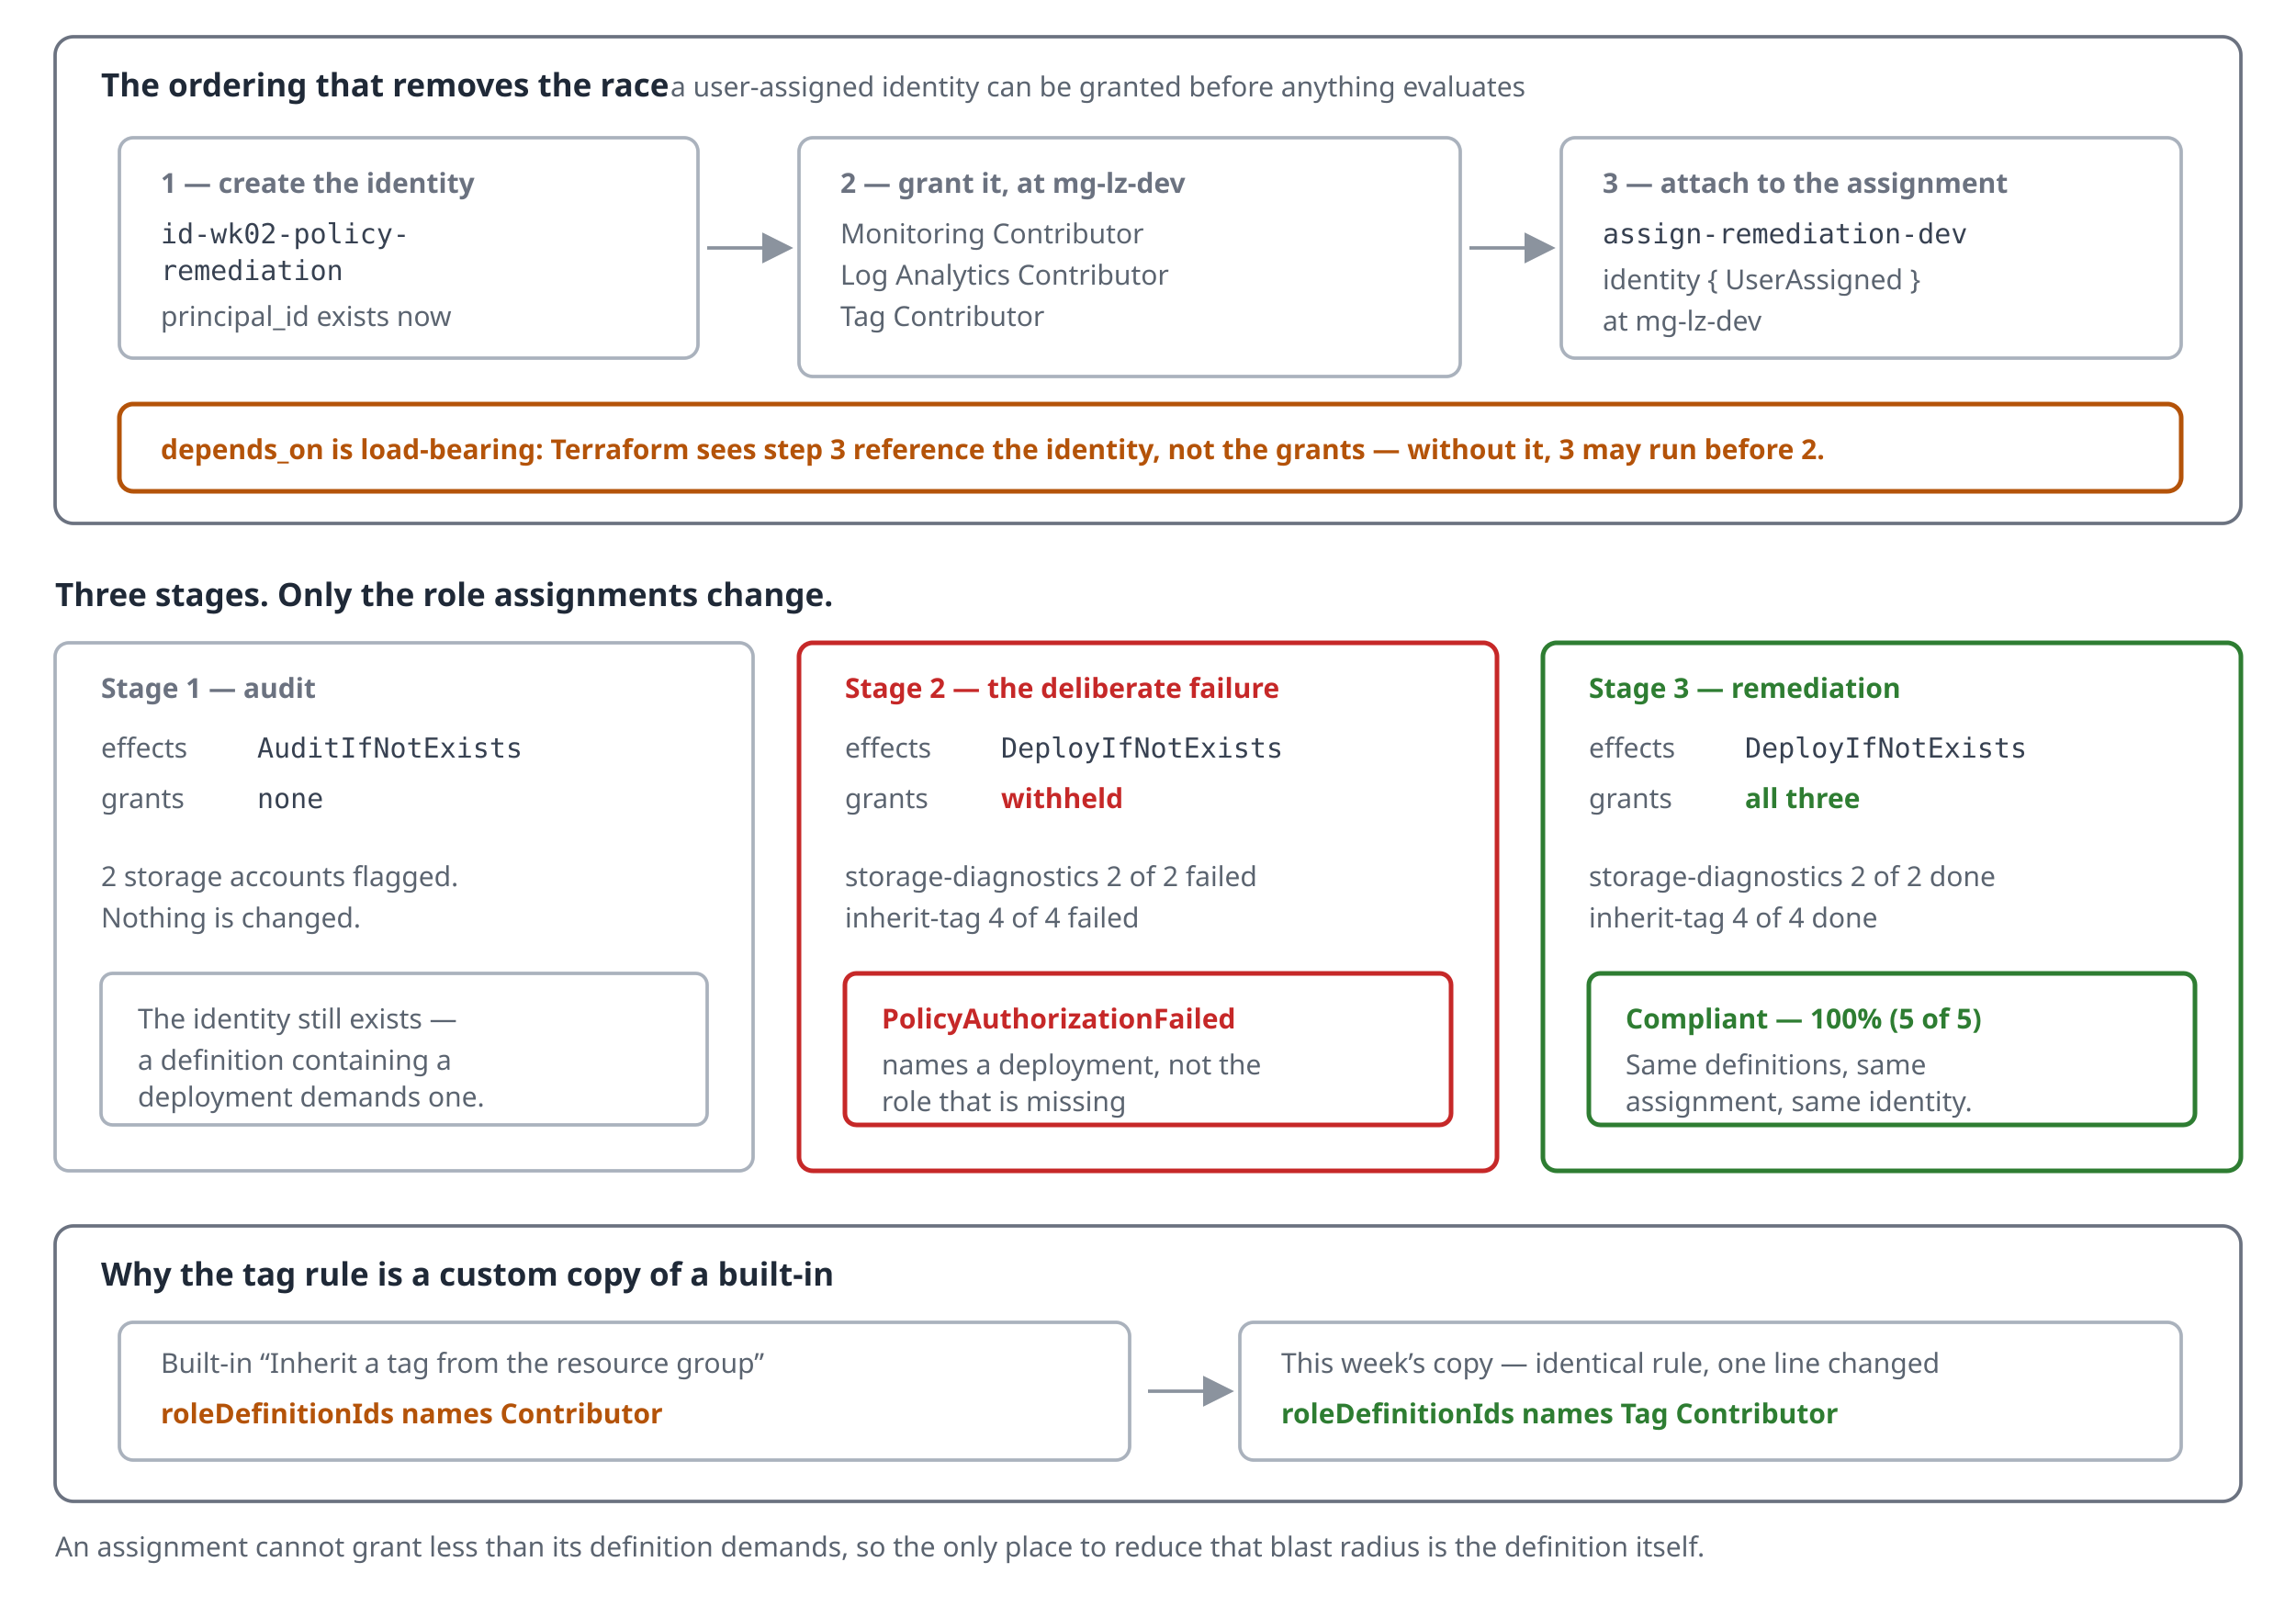
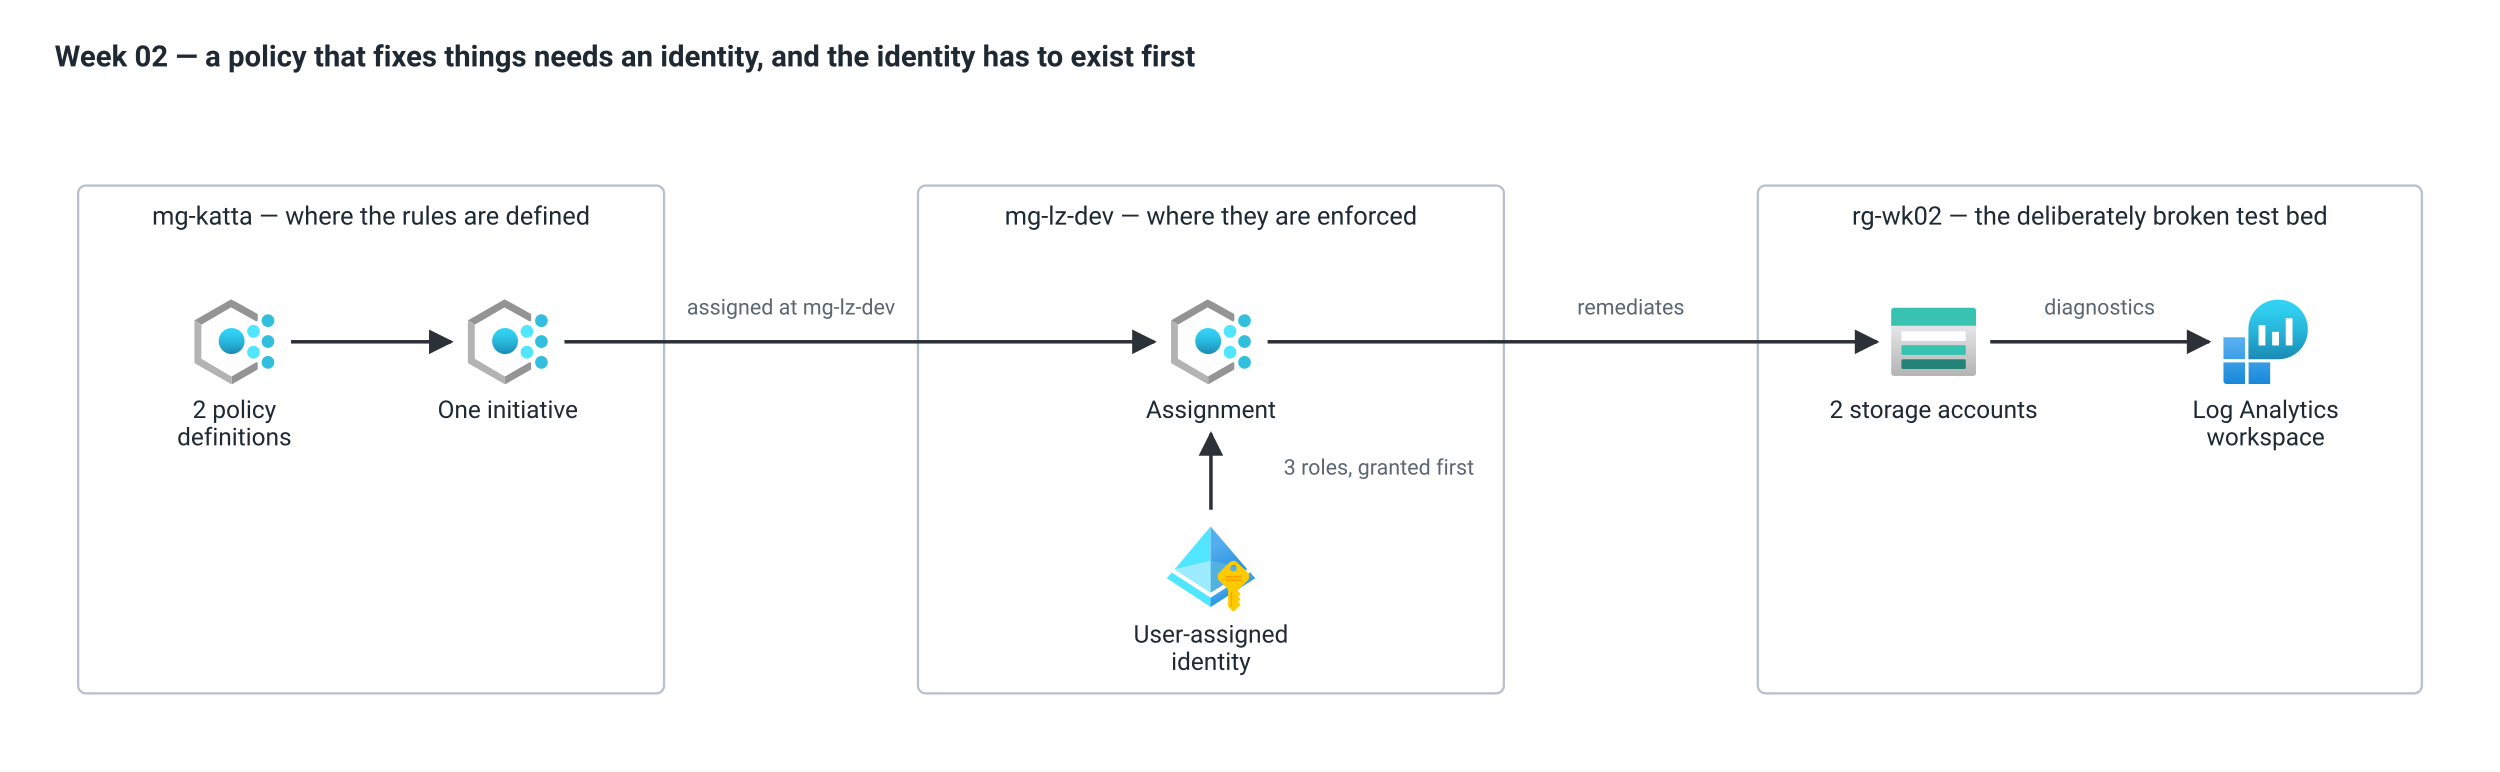
- <svg xmlns="http://www.w3.org/2000/svg" style="width:100%;height:auto" viewBox="0 0 1000 700" width="100%" role="img" aria-label="Week 2 architecture: the ordering that removes the remediation race, and the three stages. First a user-assigned identity is created so its principal ID exists, then three role assignments are granted to it at the dev landing zone management group, then it is attached to the policy assignment, with depends_on forcing that order. Below, three stages: audit with no grants changes nothing, deployIfNotExists with no grants fails every deployment, and deployIfNotExists with the three grants remediates everything to fully compliant.">
-   <style>
-     /* Every colour here is fixed. blog.js re-parents this SVG into a lightbox
-        with its own colour context, so a diagram that inherits colour from its
-        surroundings washes out to near-invisible there while looking correct
-        inline. Depending on nothing outside this file is what makes it render
-        the same inline, in the lightbox, and in either theme. */
-     .b    { fill: none; stroke: #aab2bd; stroke-width: 1.5; }
-     .bx   { fill: none; stroke: #6b7280; stroke-width: 1.5; }
-     .t    { fill: #1f2937; font: 600 14px system-ui, sans-serif; }
-     .s    { fill: #5b6470; font: 400 12px system-ui, sans-serif; }
-     .m    { fill: #374151; font: 400 12px ui-monospace, monospace; }
-     .n    { fill: #6b7280; font: 600 12px system-ui, sans-serif; }
-     .ar   { stroke: #8b939e; stroke-width: 1.5; fill: none; }
-     .fail { fill: none; stroke: #c62828; stroke-width: 2; }
-     .failt{ fill: #c62828; font: 600 12px system-ui, sans-serif; }
-     .okb  { fill: none; stroke: #2e7d32; stroke-width: 2; }
-     .okt  { fill: #2e7d32; font: 600 12px system-ui, sans-serif; }
-     .warn { fill: none; stroke: #b45309; stroke-width: 2; }
-     .warnt{ fill: #b45309; font: 600 12px system-ui, sans-serif; }
-   </style>
+ <svg xmlns="http://www.w3.org/2000/svg" viewBox="0 0 1280 395" width="1280" height="395" role="img" aria-label="Architecture diagram. At the mg-katta management group, two policy definitions — a deployIfNotExists rule and a modify rule — are bundled into one initiative. The initiative is assigned at the mg-lz-dev management group, and that assignment carries a user-assigned managed identity which holds three role assignments at mg-lz-dev. Acting through that identity, remediation reaches the test bed resource group, where two deliberately non-compliant storage accounts have diagnostic settings deployed pointing at a Log Analytics workspace, and inherit a cost-center tag from their resource group.">
  <defs>
-     <marker id="a2" markerWidth="9" markerHeight="9" refX="8" refY="4.5" orient="auto">
-       <path d="M0,0 L9,4.5 L0,9 z" fill="#8b939e" />
+     <marker id="arw" viewBox="0 0 10 10" refX="9" refY="5" markerWidth="7" markerHeight="7" orient="auto-start-reverse">
+       <path d="M0,0 L10,5 L0,10 z" fill="#2b3137" />
    </marker>
  </defs>
-   <rect x="0" y="0" width="1000" height="700" fill="#ffffff" />
-   <rect class="bx" x="24" y="16" width="952" height="212" rx="8" />
-   <text class="t" x="44" y="42">The ordering that removes the race</text>
-   <text class="s" x="292" y="42">a user-assigned identity can be granted before anything evaluates</text>
-   <rect class="b" x="52" y="60" width="252" height="96" rx="6" />
-   <text class="n" x="70" y="84">1 — create the identity</text>
-   <text class="m" x="70" y="106">id-wk02-policy-</text>
-   <text class="m" x="70" y="122">remediation</text>
-   <text class="s" x="70" y="142">principal_id exists now</text>
-   <path class="ar" d="M308,108 L344,108" marker-end="url(#a2)" />
-   <rect class="b" x="348" y="60" width="288" height="104" rx="6" />
-   <text class="n" x="366" y="84">2 — grant it, at mg-lz-dev</text>
-   <text class="s" x="366" y="106">Monitoring Contributor</text>
-   <text class="s" x="366" y="124">Log Analytics Contributor</text>
-   <text class="s" x="366" y="142">Tag Contributor</text>
-   <path class="ar" d="M640,108 L676,108" marker-end="url(#a2)" />
-   <rect class="b" x="680" y="60" width="270" height="96" rx="6" />
-   <text class="n" x="698" y="84">3 — attach to the assignment</text>
-   <text class="m" x="698" y="106">assign-remediation-dev</text>
-   <text class="s" x="698" y="126">identity { UserAssigned }</text>
-   <text class="s" x="698" y="144">at mg-lz-dev</text>
-   <rect class="warn" x="52" y="176" width="898" height="38" rx="6" />
-   <text class="warnt" x="70" y="200">depends_on is load-bearing: Terraform sees step 3 reference the identity, not the grants — without it, 3 may run before 2.</text>
-   <text class="t" x="24" y="264">Three stages. Only the role assignments change.</text>
-   <rect class="b" x="24" y="280" width="304" height="230" rx="6" />
-   <text class="n" x="44" y="304">Stage 1 — audit</text>
-   <text class="s" x="44" y="330">effects</text>
-   <text class="m" x="112" y="330">AuditIfNotExists</text>
-   <text class="s" x="44" y="352">grants</text>
-   <text class="m" x="112" y="352">none</text>
-   <text class="s" x="44" y="386">2 storage accounts flagged.</text>
-   <text class="s" x="44" y="404">Nothing is changed.</text>
-   <rect class="b" x="44" y="424" width="264" height="66" rx="5" />
-   <text class="s" x="60" y="448">The identity still exists —</text>
-   <text class="s" x="60" y="466">a definition containing a</text>
-   <text class="s" x="60" y="482">deployment demands one.</text>
-   <rect class="fail" x="348" y="280" width="304" height="230" rx="6" />
-   <text class="failt" x="368" y="304">Stage 2 — the deliberate failure</text>
-   <text class="s" x="368" y="330">effects</text>
-   <text class="m" x="436" y="330">DeployIfNotExists</text>
-   <text class="s" x="368" y="352">grants</text>
-   <text class="failt" x="436" y="352">withheld</text>
-   <text class="s" x="368" y="386">storage-diagnostics  2 of 2 failed</text>
-   <text class="s" x="368" y="404">inherit-tag  4 of 4 failed</text>
-   <rect class="fail" x="368" y="424" width="264" height="66" rx="5" />
-   <text class="failt" x="384" y="448">PolicyAuthorizationFailed</text>
-   <text class="s" x="384" y="468">names a deployment, not the</text>
-   <text class="s" x="384" y="484">role that is missing</text>
-   <rect class="okb" x="672" y="280" width="304" height="230" rx="6" />
-   <text class="okt" x="692" y="304">Stage 3 — remediation</text>
-   <text class="s" x="692" y="330">effects</text>
-   <text class="m" x="760" y="330">DeployIfNotExists</text>
-   <text class="s" x="692" y="352">grants</text>
-   <text class="okt" x="760" y="352">all three</text>
-   <text class="s" x="692" y="386">storage-diagnostics  2 of 2 done</text>
-   <text class="s" x="692" y="404">inherit-tag  4 of 4 done</text>
-   <rect class="okb" x="692" y="424" width="264" height="66" rx="5" />
-   <text class="okt" x="708" y="448">Compliant — 100% (5 of 5)</text>
-   <text class="s" x="708" y="468">Same definitions, same</text>
-   <text class="s" x="708" y="484">assignment, same identity.</text>
-   <rect class="bx" x="24" y="534" width="952" height="120" rx="8" />
-   <text class="t" x="44" y="560">Why the tag rule is a custom copy of a built-in</text>
-   <rect class="b" x="52" y="576" width="440" height="60" rx="6" />
-   <text class="s" x="70" y="598">Built-in “Inherit a tag from the resource group”</text>
-   <text class="warnt" x="70" y="620">roleDefinitionIds names Contributor</text>
-   <path class="ar" d="M500,606 L536,606" marker-end="url(#a2)" />
-   <rect class="b" x="540" y="576" width="410" height="60" rx="6" />
-   <text class="s" x="558" y="598">This week’s copy — identical rule, one line changed</text>
-   <text class="okt" x="558" y="620">roleDefinitionIds names Tag Contributor</text>
-   <text class="s" x="24" y="678">An assignment cannot grant less than its definition demands, so the only place to reduce that blast radius is the definition itself.</text>
+   <rect x="0" y="0" width="1280" height="395" fill="#ffffff" />
+   <text x="28" y="34" font-family="-apple-system, BlinkMacSystemFont, Segoe UI, Roboto, Helvetica, Arial, sans-serif" font-size="15" font-weight="700" fill="#1f2933">Week 02 — a policy that fixes things needs an identity, and the identity has to exist first</text>
+   <rect x="40" y="95" width="300" height="260" rx="4" fill="#ffffff" stroke="#b9c2cc" stroke-width="1.2" />
+   <text x="190.0" y="115" font-family="-apple-system, BlinkMacSystemFont, Segoe UI, Roboto, Helvetica, Arial, sans-serif" font-size="13" fill="#1f2933" text-anchor="middle">mg-katta — where the rules are defined</text>
+   <rect x="470" y="95" width="300" height="260" rx="4" fill="#ffffff" stroke="#b9c2cc" stroke-width="1.2" />
+   <text x="620.0" y="115" font-family="-apple-system, BlinkMacSystemFont, Segoe UI, Roboto, Helvetica, Arial, sans-serif" font-size="13" fill="#1f2933" text-anchor="middle">mg-lz-dev — where they are enforced</text>
+   <rect x="900" y="95" width="340" height="260" rx="4" fill="#ffffff" stroke="#b9c2cc" stroke-width="1.2" />
+   <text x="1070.0" y="115" font-family="-apple-system, BlinkMacSystemFont, Segoe UI, Roboto, Helvetica, Arial, sans-serif" font-size="13" fill="#1f2933" text-anchor="middle">rg-wk02 — the deliberately broken test bed</text>
+   <path d="M149.0,175.0 L231.0,175.0" fill="none" stroke="#2b3137" stroke-width="1.8" marker-end="url(#arw)" />
+   <path d="M289.0,175.0 L591.0,175.0" fill="none" stroke="#2b3137" stroke-width="1.8" marker-end="url(#arw)" />
+   <text x="405" y="161" font-family="-apple-system, BlinkMacSystemFont, Segoe UI, Roboto, Helvetica, Arial, sans-serif" font-size="11" fill="#5b6670" text-anchor="middle">assigned at mg-lz-dev</text>
+   <path d="M620.0,261.0 L620.0,222.0" fill="none" stroke="#2b3137" stroke-width="1.8" marker-end="url(#arw)" />
+   <text x="706" y="243" font-family="-apple-system, BlinkMacSystemFont, Segoe UI, Roboto, Helvetica, Arial, sans-serif" font-size="11" fill="#5b6670" text-anchor="middle">3 roles, granted first</text>
+   <path d="M649.0,175.0 L961.0,175.0" fill="none" stroke="#2b3137" stroke-width="1.8" marker-end="url(#arw)" />
+   <text x="835" y="161" font-family="-apple-system, BlinkMacSystemFont, Segoe UI, Roboto, Helvetica, Arial, sans-serif" font-size="11" fill="#5b6670" text-anchor="middle">remediates</text>
+   <path d="M1019.0,175.0 L1131.0,175.0" fill="none" stroke="#2b3137" stroke-width="1.8" marker-end="url(#arw)" />
+   <text x="1075" y="161" font-family="-apple-system, BlinkMacSystemFont, Segoe UI, Roboto, Helvetica, Arial, sans-serif" font-size="11" fill="#5b6670" text-anchor="middle">diagnostics</text>
+   <g transform="translate(97.0,152.0) scale(2.555556)">
+     <defs>
+       <linearGradient id="n0i0" x1="8.45" y1="11.47" x2="8.45" y2="6.24" gradientUnits="userSpaceOnUse">
+         <stop offset="0" stop-color="#198ab3" />
+         <stop offset="0.16" stop-color="#1f9ac2" />
+         <stop offset="0.5" stop-color="#29bade" />
+         <stop offset="0.8" stop-color="#30cdef" />
+         <stop offset="1" stop-color="#32d4f5" />
+       </linearGradient>
+     </defs>
+     <ellipse cx="8.45" cy="8.85" rx="2.6" ry="2.61" fill="url(#n0i0)" />
+     <ellipse cx="15.73" cy="4.77" rx="1.27" ry="1.28" fill="#32bedd" />
+     <ellipse cx="15.73" cy="8.95" rx="1.27" ry="1.28" fill="#32bedd" />
+     <ellipse cx="15.73" cy="13.12" rx="1.27" ry="1.28" fill="#32bedd" />
+     <ellipse cx="12.83" cy="6.91" rx="1.27" ry="1.28" fill="#50e6ff" />
+     <ellipse cx="12.83" cy="11.09" rx="1.27" ry="1.28" fill="#50e6ff" />
+     <path d="M2.41,5.58A.24.24,0,0,1,2.5,5.5L8.32,2.11c.08,0,5,2.78,5,2.78a.24.24,0,0,0,.36-.21V3.59a.24.24,0,0,0-.12-.21S8.4.46,8.33.5L1.11,4.64,1,4.72Z" fill="#949494" />
+     <path d="M13.3,13.14,8.56,15.87a.35.35,0,0,1-.11,0v1.6a.2.2,0,0,0,.11,0l5-2.86a.24.24,0,0,0,.12-.2V13.35A.24.24,0,0,0,13.3,13.14Z" fill="#949494" />
+     <path d="M8.45,15.9a.31.31,0,0,1-.13,0L2.5,12.47a.22.22,0,0,1-.12-.2V5.7a.27.27,0,0,1,0-.12L1,4.72a.28.28,0,0,0,0,.13v8.27a.24.24,0,0,0,.11.21l7.22,4.14a.24.24,0,0,0,.12,0Z" fill="#b3b3b3" />
+   </g>
+   <text x="120" y="214.0" font-family="-apple-system, BlinkMacSystemFont, Segoe UI, Roboto, Helvetica, Arial, sans-serif" font-size="12.5" fill="#1f2933" text-anchor="middle">2 policy</text>
+   <text x="120" y="228.0" font-family="-apple-system, BlinkMacSystemFont, Segoe UI, Roboto, Helvetica, Arial, sans-serif" font-size="12.5" fill="#1f2933" text-anchor="middle">definitions</text>
+   <g transform="translate(237.0,152.0) scale(2.555556)">
+     <defs>
+       <linearGradient id="n1i0" x1="8.45" y1="11.47" x2="8.45" y2="6.24" gradientUnits="userSpaceOnUse">
+         <stop offset="0" stop-color="#198ab3" />
+         <stop offset="0.16" stop-color="#1f9ac2" />
+         <stop offset="0.5" stop-color="#29bade" />
+         <stop offset="0.8" stop-color="#30cdef" />
+         <stop offset="1" stop-color="#32d4f5" />
+       </linearGradient>
+     </defs>
+     <ellipse cx="8.45" cy="8.85" rx="2.6" ry="2.61" fill="url(#n1i0)" />
+     <ellipse cx="15.73" cy="4.77" rx="1.27" ry="1.28" fill="#32bedd" />
+     <ellipse cx="15.73" cy="8.95" rx="1.27" ry="1.28" fill="#32bedd" />
+     <ellipse cx="15.73" cy="13.12" rx="1.27" ry="1.28" fill="#32bedd" />
+     <ellipse cx="12.83" cy="6.91" rx="1.27" ry="1.28" fill="#50e6ff" />
+     <ellipse cx="12.83" cy="11.09" rx="1.27" ry="1.28" fill="#50e6ff" />
+     <path d="M2.41,5.58A.24.24,0,0,1,2.5,5.5L8.32,2.11c.08,0,5,2.78,5,2.78a.24.24,0,0,0,.36-.21V3.59a.24.24,0,0,0-.12-.21S8.4.46,8.33.5L1.11,4.64,1,4.72Z" fill="#949494" />
+     <path d="M13.3,13.14,8.56,15.87a.35.35,0,0,1-.11,0v1.6a.2.2,0,0,0,.11,0l5-2.86a.24.24,0,0,0,.12-.2V13.35A.24.24,0,0,0,13.3,13.14Z" fill="#949494" />
+     <path d="M8.45,15.9a.31.31,0,0,1-.13,0L2.5,12.47a.22.22,0,0,1-.12-.2V5.7a.27.27,0,0,1,0-.12L1,4.72a.28.28,0,0,0,0,.13v8.27a.24.24,0,0,0,.11.21l7.22,4.14a.24.24,0,0,0,.12,0Z" fill="#b3b3b3" />
+   </g>
+   <text x="260" y="214.0" font-family="-apple-system, BlinkMacSystemFont, Segoe UI, Roboto, Helvetica, Arial, sans-serif" font-size="12.5" fill="#1f2933" text-anchor="middle">One initiative</text>
+   <g transform="translate(597.0,152.0) scale(2.555556)">
+     <defs>
+       <linearGradient id="n2i0" x1="8.45" y1="11.47" x2="8.45" y2="6.24" gradientUnits="userSpaceOnUse">
+         <stop offset="0" stop-color="#198ab3" />
+         <stop offset="0.16" stop-color="#1f9ac2" />
+         <stop offset="0.5" stop-color="#29bade" />
+         <stop offset="0.8" stop-color="#30cdef" />
+         <stop offset="1" stop-color="#32d4f5" />
+       </linearGradient>
+     </defs>
+     <ellipse cx="8.45" cy="8.85" rx="2.6" ry="2.61" fill="url(#n2i0)" />
+     <ellipse cx="15.73" cy="4.77" rx="1.27" ry="1.28" fill="#32bedd" />
+     <ellipse cx="15.73" cy="8.95" rx="1.27" ry="1.28" fill="#32bedd" />
+     <ellipse cx="15.73" cy="13.12" rx="1.27" ry="1.28" fill="#32bedd" />
+     <ellipse cx="12.83" cy="6.91" rx="1.27" ry="1.28" fill="#50e6ff" />
+     <ellipse cx="12.83" cy="11.09" rx="1.27" ry="1.28" fill="#50e6ff" />
+     <path d="M2.41,5.58A.24.24,0,0,1,2.5,5.5L8.32,2.11c.08,0,5,2.78,5,2.78a.24.24,0,0,0,.36-.21V3.59a.24.24,0,0,0-.12-.21S8.4.46,8.33.5L1.11,4.64,1,4.72Z" fill="#949494" />
+     <path d="M13.3,13.14,8.56,15.87a.35.35,0,0,1-.11,0v1.6a.2.2,0,0,0,.11,0l5-2.86a.24.24,0,0,0,.12-.2V13.35A.24.24,0,0,0,13.3,13.14Z" fill="#949494" />
+     <path d="M8.45,15.9a.31.31,0,0,1-.13,0L2.5,12.47a.22.22,0,0,1-.12-.2V5.7a.27.27,0,0,1,0-.12L1,4.72a.28.28,0,0,0,0,.13v8.27a.24.24,0,0,0,.11.21l7.22,4.14a.24.24,0,0,0,.12,0Z" fill="#b3b3b3" />
+   </g>
+   <text x="620" y="214.0" font-family="-apple-system, BlinkMacSystemFont, Segoe UI, Roboto, Helvetica, Arial, sans-serif" font-size="12.5" fill="#1f2933" text-anchor="middle">Assignment</text>
+   <g transform="translate(597.0,267.0) scale(2.555556)">
+     <defs>
+       <linearGradient id="n3i3" x1="13.18" y1="13.01" x2="8.63" y2="4.38" gradientUnits="userSpaceOnUse">
+         <stop offset="0" stop-color="#1988d9" />
+         <stop offset="0.9" stop-color="#54aef0" />
+       </linearGradient>
+       <linearGradient id="n3i0" x1="11.22" y1="10.5" x2="14.37" y2="15.93" gradientUnits="userSpaceOnUse">
+         <stop offset="0.1" stop-color="#54aef0" />
+         <stop offset="0.29" stop-color="#4fabee" />
+         <stop offset="0.51" stop-color="#41a2e9" />
+         <stop offset="0.74" stop-color="#2a93e0" />
+         <stop offset="0.88" stop-color="#1988d9" />
+       </linearGradient>
+     </defs>
+     <g>
+       <polygon points="1.15 10.22 8.93 15.27 16.85 10.21 17.85 11.36 8.93 17.11 0.15 11.37 1.15 10.22" fill="#50e6ff" />
+       <polygon points="1.73 9.58 8.93 1 16.28 9.59 8.93 14.23 1.73 9.58" fill="#fff" />
+       <polygon points="8.93 1 8.93 14.23 1.73 9.58 8.93 1" fill="#50e6ff" />
+       <polygon points="8.93 1 8.93 14.23 16.28 9.59 8.93 1" fill="url(#n3i3)" />
+       <polygon points="8.93 7.83 16.28 9.59 8.93 14.23 8.93 7.83" fill="#53b1e0" />
+       <polygon points="8.93 14.23 1.73 9.58 8.93 7.83 8.93 14.23" fill="#9cebff" />
+       <polygon points="8.93 17.11 17.85 11.36 16.85 10.21 8.93 15.27 8.93 17.11" fill="url(#n3i0)" />
+       <g>
+         <path id="n3i4" d="M16.32,11.88a1.16,1.16,0,0,0,0-1.65h0l-2-2a1.16,1.16,0,0,0-1.64,0h0l-2,2a1.18,1.18,0,0,0,0,1.65l1.67,1.67a.32.32,0,0,1,.09.23v3.1a.36.36,0,0,0,.12.28l.76.76a.25.25,0,0,0,.37,0l.73-.73h0l.44-.44a.15.15,0,0,0,0-.21l-.31-.31a.16.16,0,0,1,0-.24l.31-.31a.16.16,0,0,0,0-.22l-.31-.31a.15.15,0,0,1,0-.23l.31-.32a.15.15,0,0,0,0-.21l-.44-.44v-.16ZM13.5,8.71a.66.66,0,1,1-.66.66.66.66,0,0,1,.66-.66Z" fill="#ffca00" />
+         <path id="n3i5" d="M13,17h0a.14.14,0,0,0,.24-.11V14.33a.16.16,0,0,0-.06-.13h0a.14.14,0,0,0-.22.13v2.51A.15.15,0,0,0,13,17Z" fill="#ff9300" opacity="0.75" />
+         <rect id="n3i1" x="11.9" y="10.9" width="3.29" height="0.39" rx="0.18" fill="#ff9300" opacity="0.75" />
+         <rect id="n3i2" x="11.9" y="11.53" width="3.29" height="0.39" rx="0.18" fill="#ff9300" opacity="0.75" />
+       </g>
+     </g>
+   </g>
+   <text x="620" y="329.0" font-family="-apple-system, BlinkMacSystemFont, Segoe UI, Roboto, Helvetica, Arial, sans-serif" font-size="12.5" fill="#1f2933" text-anchor="middle">User-assigned</text>
+   <text x="620" y="343.0" font-family="-apple-system, BlinkMacSystemFont, Segoe UI, Roboto, Helvetica, Arial, sans-serif" font-size="12.5" fill="#1f2933" text-anchor="middle">identity</text>
+   <g transform="translate(967.0,152.0) scale(2.555556)">
+     <defs>
+       <linearGradient id="n4i0" x1="9" y1="15.83" x2="9" y2="5.79" gradientUnits="userSpaceOnUse">
+         <stop offset="0" stop-color="#b3b3b3" />
+         <stop offset="0.26" stop-color="#c1c1c1" />
+         <stop offset="1" stop-color="#e6e6e6" />
+       </linearGradient>
+     </defs>
+     <path d="M.5,5.79h17a0,0,0,0,1,0,0v9.48a.57.57,0,0,1-.57.57H1.07a.57.57,0,0,1-.57-.57V5.79A0,0,0,0,1,.5,5.79Z" fill="url(#n4i0)" />
+     <path d="M1.07,2.17H16.93a.57.57,0,0,1,.57.57V5.79a0,0,0,0,1,0,0H.5a0,0,0,0,1,0,0V2.73A.57.57,0,0,1,1.07,2.17Z" fill="#37c2b1" />
+     <path d="M2.81,6.89H15.18a.27.27,0,0,1,.26.27v1.4a.27.27,0,0,1-.26.27H2.81a.27.27,0,0,1-.26-.27V7.16A.27.27,0,0,1,2.81,6.89Z" fill="#fff" />
+     <path d="M2.82,9.68H15.19a.27.27,0,0,1,.26.27v1.41a.27.27,0,0,1-.26.27H2.82a.27.27,0,0,1-.26-.27V10A.27.27,0,0,1,2.82,9.68Z" fill="#37c2b1" />
+     <path d="M2.82,12.5H15.19a.27.27,0,0,1,.26.27v1.41a.27.27,0,0,1-.26.27H2.82a.27.27,0,0,1-.26-.27V12.77A.27.27,0,0,1,2.82,12.5Z" fill="#258277" />
+   </g>
+   <text x="990" y="214.0" font-family="-apple-system, BlinkMacSystemFont, Segoe UI, Roboto, Helvetica, Arial, sans-serif" font-size="12.5" fill="#1f2933" text-anchor="middle">2 storage accounts</text>
+   <g transform="translate(1137.0,152.0) scale(2.555556)">
+     <defs>
+       <linearGradient id="n5i0" x1="5.23" y1="17.45" x2="5.23" y2="8.09" gradientUnits="userSpaceOnUse">
+         <stop offset="0" stop-color="#1988d9" />
+         <stop offset="0.9" stop-color="#54aef0" />
+       </linearGradient>
+       <linearGradient id="n5i1" x1="11.5" y1="12.45" x2="11.5" y2="0.55" gradientUnits="userSpaceOnUse">
+         <stop offset="0" stop-color="#198ab3" />
+         <stop offset="0.01" stop-color="#198bb4" />
+         <stop offset="0.44" stop-color="#27b2d7" />
+         <stop offset="0.79" stop-color="#2fcbed" />
+         <stop offset="1" stop-color="#32d4f5" />
+       </linearGradient>
+     </defs>
+     <path d="M5.59,13.13H9.91v4.32H5.59ZM1.15,17.45H4.87V13.13H.55v3.72A.6.6,0,0,0,1.15,17.45Zm-.6-5H4.87V8.09H.55Z" fill="url(#n5i0)" />
+     <path d="M11.5.55a5.89,5.89,0,0,1,5.95,6,5.89,5.89,0,0,1-5.95,5.95H5.55V6.5A5.89,5.89,0,0,1,11.5.55Z" fill-rule="evenodd" fill="url(#n5i1)" />
+     <rect x="7.59" y="5.65" width="1.36" height="4.08" fill="#fff" />
+     <rect x="10.31" y="7.01" width="1.36" height="2.72" fill="#fff" />
+     <rect x="13.03" y="4.29" width="1.36" height="5.44" fill="#fff" />
+   </g>
+   <text x="1160" y="214.0" font-family="-apple-system, BlinkMacSystemFont, Segoe UI, Roboto, Helvetica, Arial, sans-serif" font-size="12.5" fill="#1f2933" text-anchor="middle">Log Analytics</text>
+   <text x="1160" y="228.0" font-family="-apple-system, BlinkMacSystemFont, Segoe UI, Roboto, Helvetica, Arial, sans-serif" font-size="12.5" fill="#1f2933" text-anchor="middle">workspace</text>
</svg>
